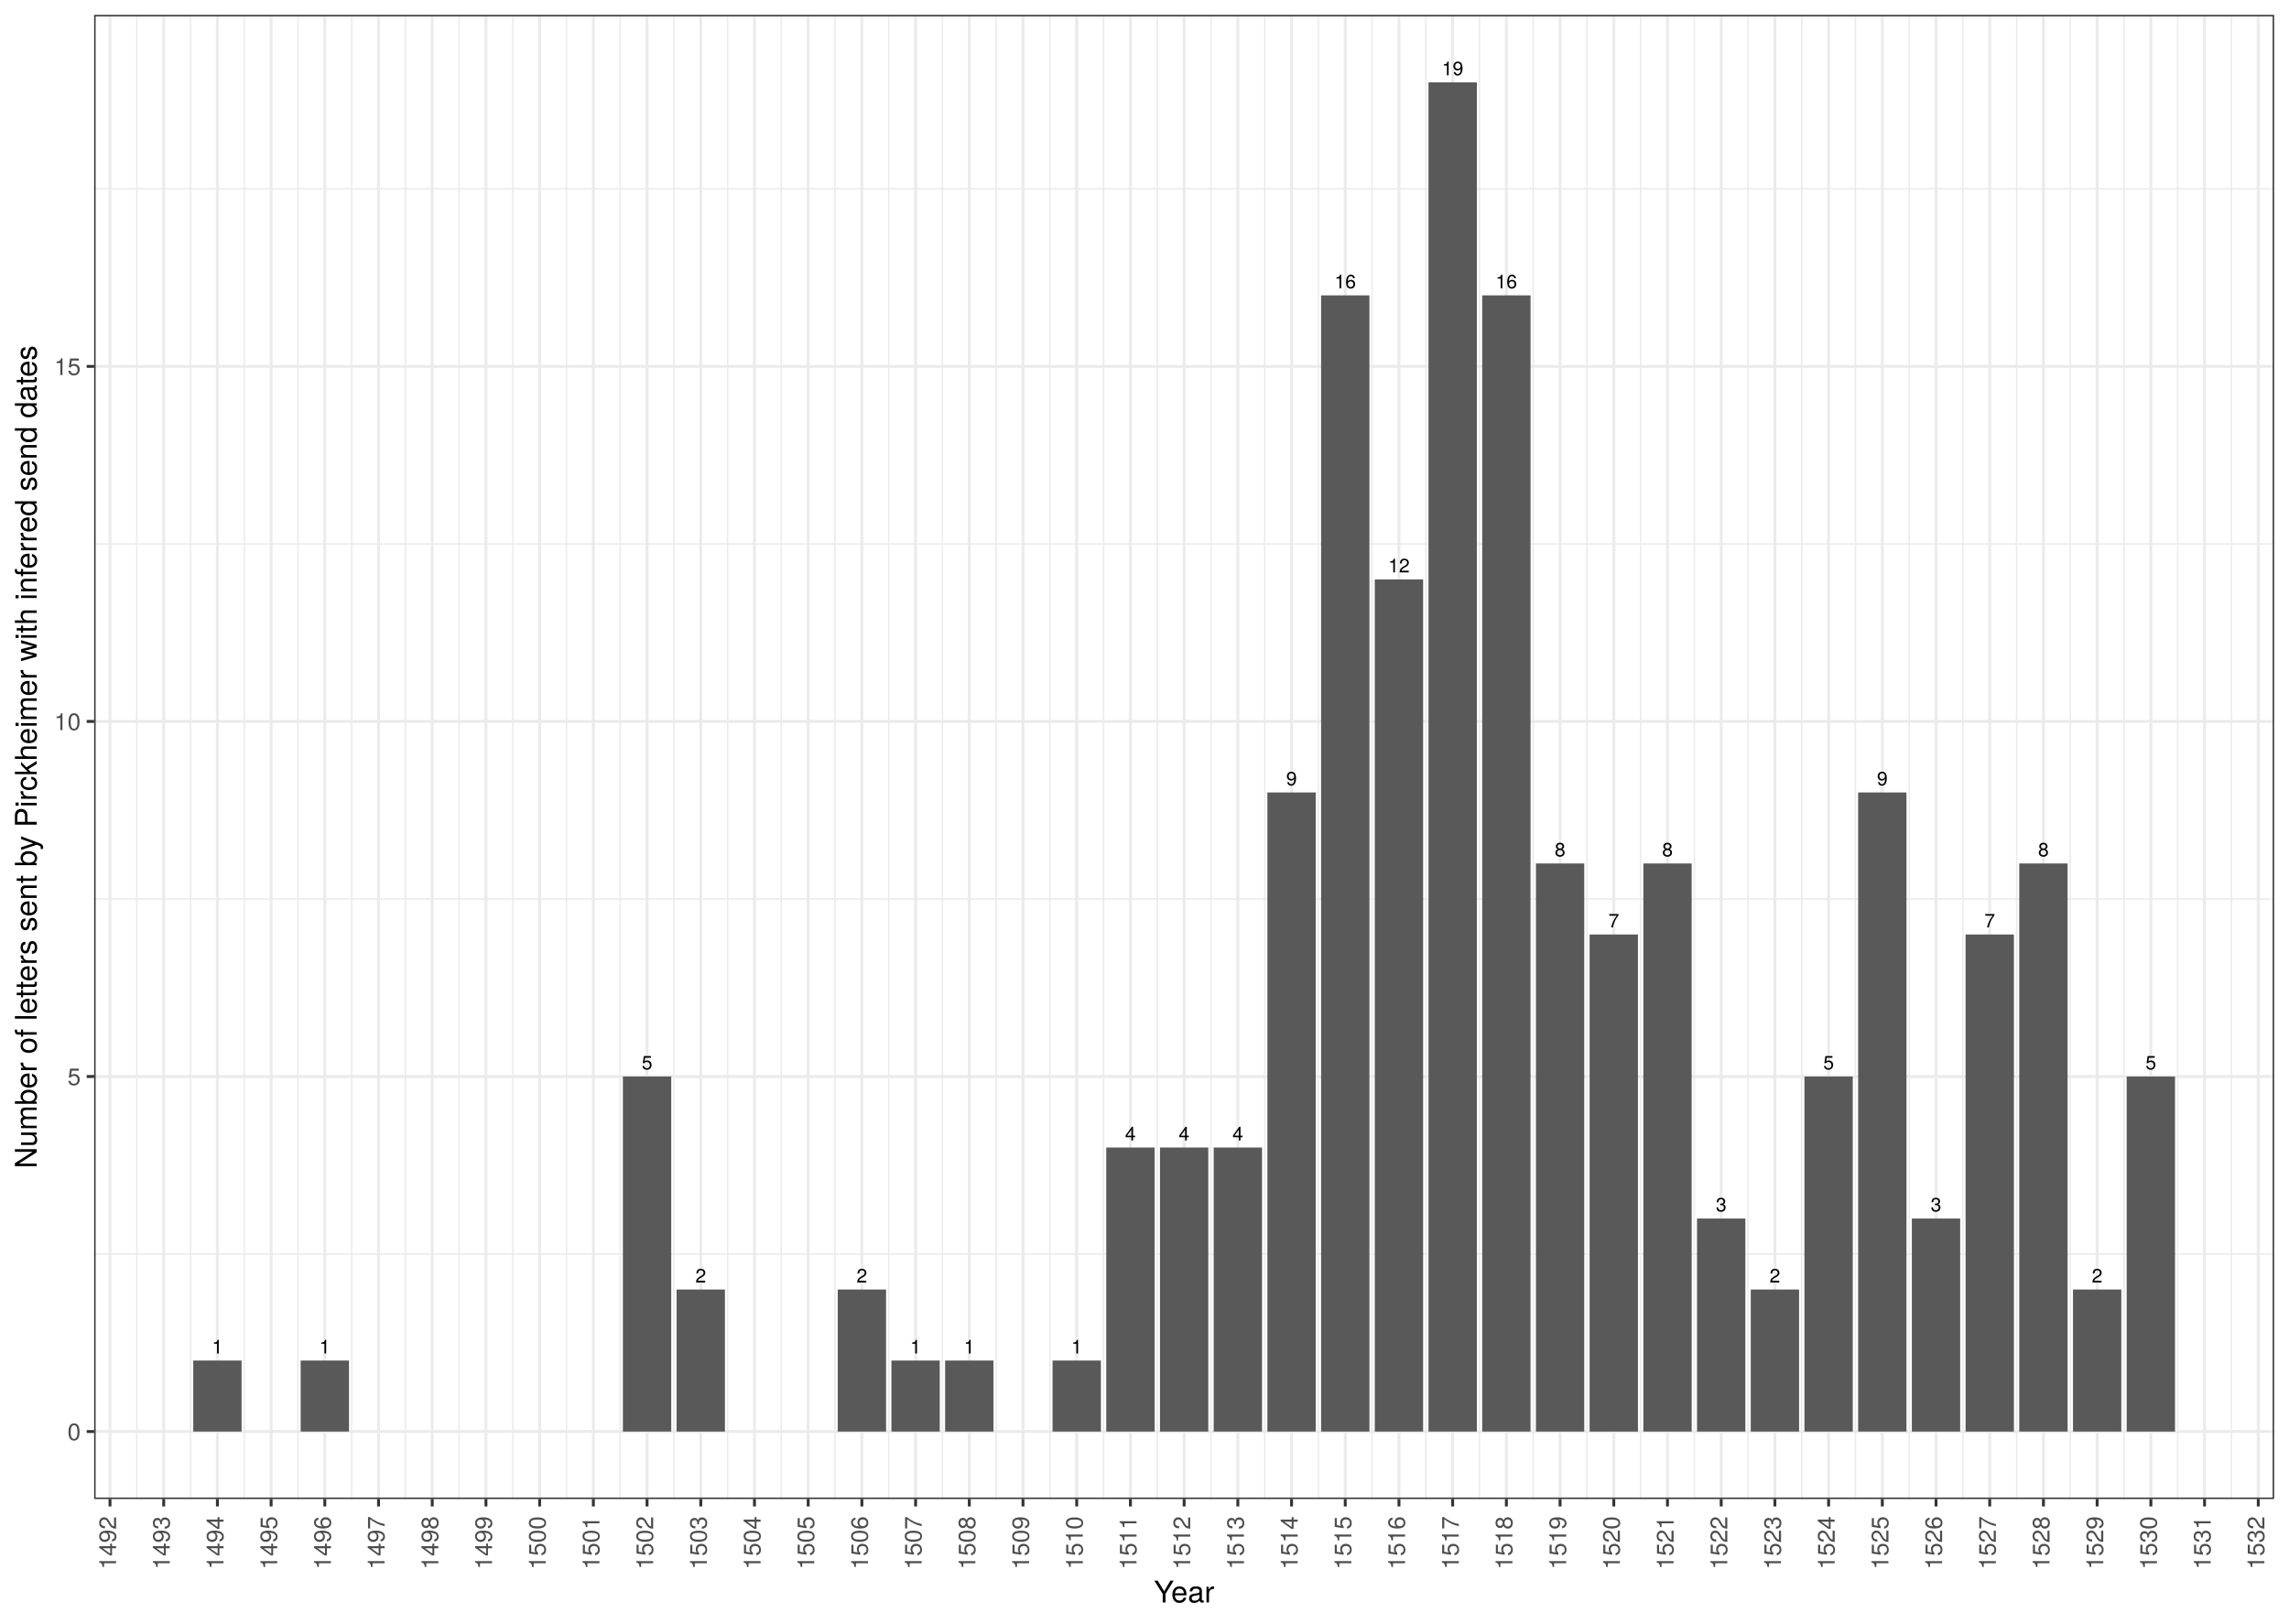
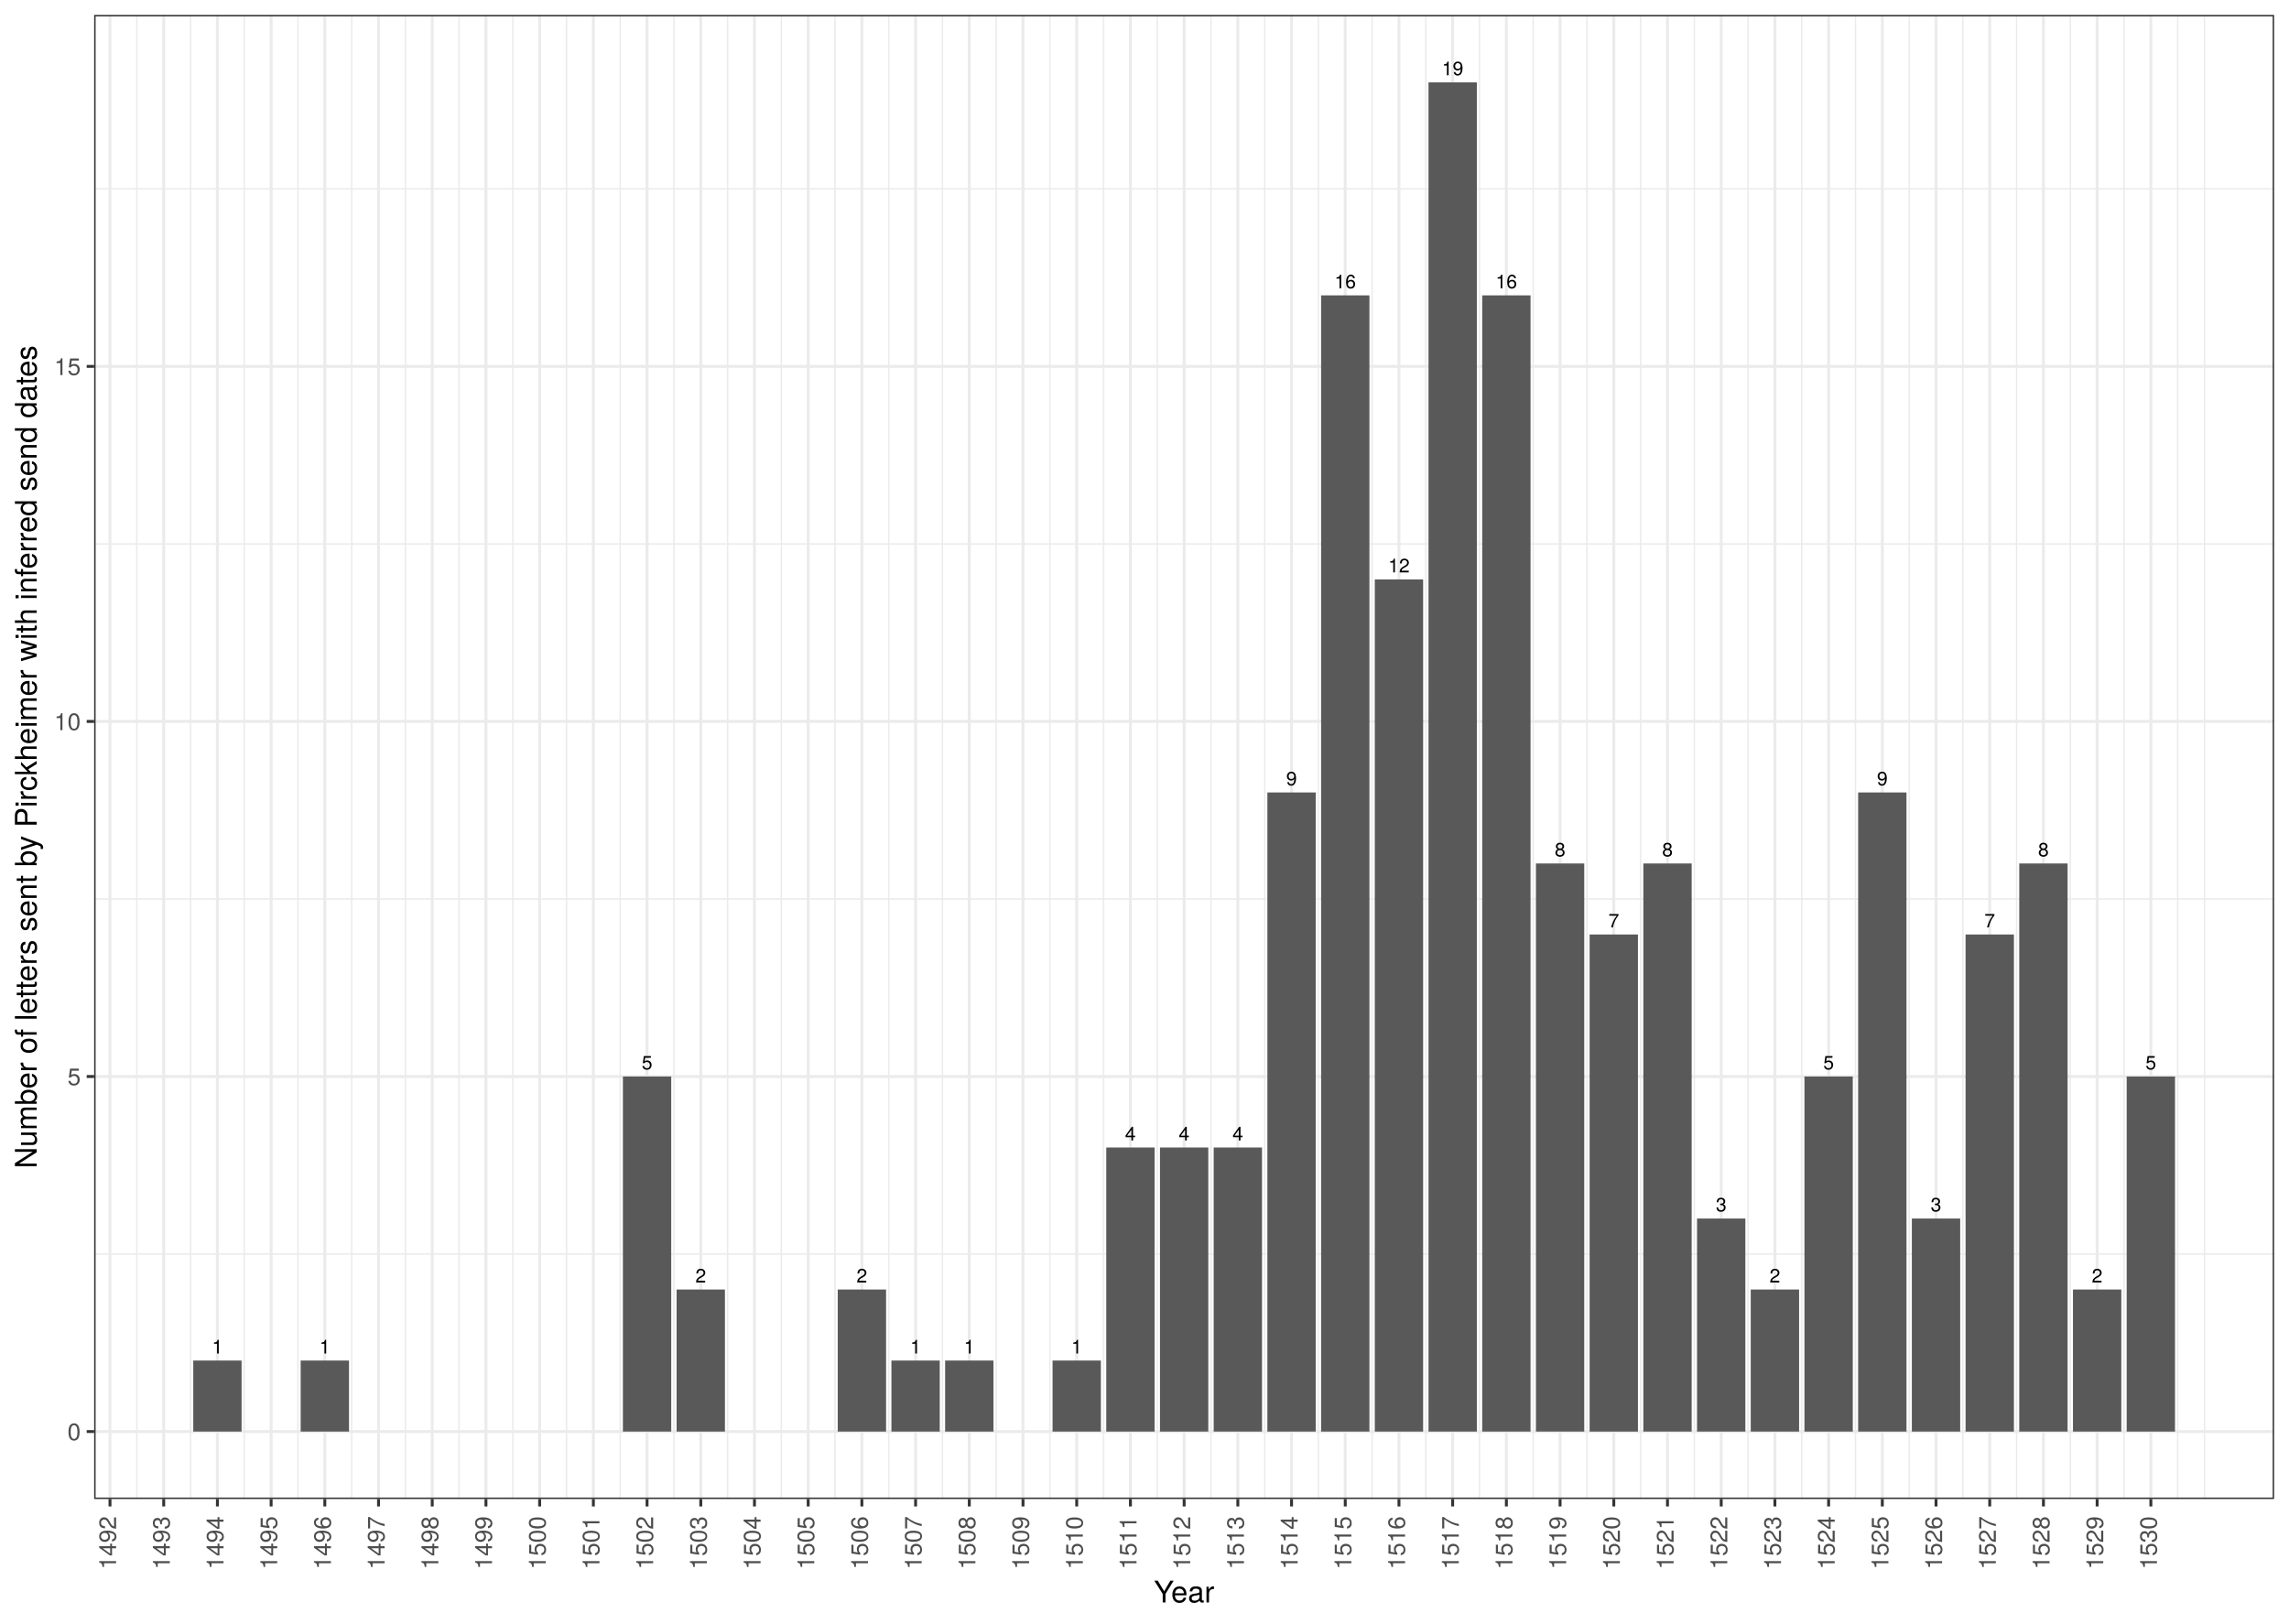
<svg xmlns="http://www.w3.org/2000/svg" class="svglite" width="842.40pt" height="597.60pt" viewBox="0 0 842.40 597.60">
  <defs>
    <style type="text/css">
    .svglite line, .svglite polyline, .svglite polygon, .svglite path, .svglite rect, .svglite circle {
      fill: none;
      stroke: #000000;
      stroke-linecap: round;
      stroke-linejoin: round;
      stroke-miterlimit: 10.00;
    }
    .svglite text {
      white-space: pre;
    }
  </style>
  </defs>
  <rect width="100%" height="100%" style="stroke: none; fill: #FFFFFF;" />
  <defs>
    <clipPath id="cpMC4wMHw4NDIuNDB8MC4wMHw1OTcuNjA=">
      <rect x="0.00" y="0.00" width="842.40" height="597.60" />
    </clipPath>
  </defs>
  <g clip-path="url(#cpMC4wMHw4NDIuNDB8MC4wMHw1OTcuNjA=)">
    <rect x="0" y="-0" width="842.40" height="597.60" style="stroke-width: 1.07; stroke: #FFFFFF; fill: #FFFFFF;" />
  </g>
  <defs>
    <clipPath id="cpMzQuNjV8ODM2LjkyfDUuNDh8NTUxLjc2">
      <rect x="34.65" y="5.48" width="802.27" height="546.28" />
    </clipPath>
  </defs>
  <g clip-path="url(#cpMzQuNjV8ODM2LjkyfDUuNDh8NTUxLjc2)">
    <rect x="34.65" y="5.48" width="802.27" height="546.28" style="stroke-width: 1.07; stroke: none; fill: #FFFFFF;" />
    <polyline points="34.65,461.59 836.92,461.59 " style="stroke-width: 0.53; stroke: #EBEBEB; stroke-linecap: butt;" />
    <polyline points="34.65,330.90 836.92,330.90 " style="stroke-width: 0.53; stroke: #EBEBEB; stroke-linecap: butt;" />
    <polyline points="34.65,200.21 836.92,200.21 " style="stroke-width: 0.53; stroke: #EBEBEB; stroke-linecap: butt;" />
    <polyline points="34.65,69.52 836.92,69.52 " style="stroke-width: 0.53; stroke: #EBEBEB; stroke-linecap: butt;" />
    <polyline points="50.36,551.76 50.36,5.48 " style="stroke-width: 0.53; stroke: #EBEBEB; stroke-linecap: butt;" />
    <polyline points="70.13,551.76 70.13,5.48 " style="stroke-width: 0.53; stroke: #EBEBEB; stroke-linecap: butt;" />
    <polyline points="89.89,551.76 89.89,5.48 " style="stroke-width: 0.53; stroke: #EBEBEB; stroke-linecap: butt;" />
    <polyline points="109.66,551.76 109.66,5.48 " style="stroke-width: 0.53; stroke: #EBEBEB; stroke-linecap: butt;" />
    <polyline points="129.42,551.76 129.42,5.48 " style="stroke-width: 0.53; stroke: #EBEBEB; stroke-linecap: butt;" />
    <polyline points="149.19,551.76 149.19,5.48 " style="stroke-width: 0.53; stroke: #EBEBEB; stroke-linecap: butt;" />
    <polyline points="168.95,551.76 168.95,5.48 " style="stroke-width: 0.53; stroke: #EBEBEB; stroke-linecap: butt;" />
    <polyline points="188.72,551.76 188.72,5.48 " style="stroke-width: 0.53; stroke: #EBEBEB; stroke-linecap: butt;" />
    <polyline points="208.49,551.76 208.49,5.48 " style="stroke-width: 0.53; stroke: #EBEBEB; stroke-linecap: butt;" />
    <polyline points="228.25,551.76 228.25,5.48 " style="stroke-width: 0.53; stroke: #EBEBEB; stroke-linecap: butt;" />
    <polyline points="248.02,551.76 248.02,5.48 " style="stroke-width: 0.53; stroke: #EBEBEB; stroke-linecap: butt;" />
    <polyline points="267.78,551.76 267.78,5.48 " style="stroke-width: 0.53; stroke: #EBEBEB; stroke-linecap: butt;" />
    <polyline points="287.55,551.76 287.55,5.48 " style="stroke-width: 0.53; stroke: #EBEBEB; stroke-linecap: butt;" />
    <polyline points="307.31,551.76 307.31,5.48 " style="stroke-width: 0.53; stroke: #EBEBEB; stroke-linecap: butt;" />
    <polyline points="327.08,551.76 327.08,5.48 " style="stroke-width: 0.53; stroke: #EBEBEB; stroke-linecap: butt;" />
    <polyline points="346.84,551.76 346.84,5.48 " style="stroke-width: 0.53; stroke: #EBEBEB; stroke-linecap: butt;" />
    <polyline points="366.61,551.76 366.61,5.48 " style="stroke-width: 0.53; stroke: #EBEBEB; stroke-linecap: butt;" />
    <polyline points="386.37,551.76 386.37,5.48 " style="stroke-width: 0.53; stroke: #EBEBEB; stroke-linecap: butt;" />
    <polyline points="406.14,551.76 406.14,5.48 " style="stroke-width: 0.53; stroke: #EBEBEB; stroke-linecap: butt;" />
    <polyline points="425.90,551.76 425.90,5.48 " style="stroke-width: 0.53; stroke: #EBEBEB; stroke-linecap: butt;" />
    <polyline points="445.67,551.76 445.67,5.48 " style="stroke-width: 0.53; stroke: #EBEBEB; stroke-linecap: butt;" />
    <polyline points="465.43,551.76 465.43,5.48 " style="stroke-width: 0.53; stroke: #EBEBEB; stroke-linecap: butt;" />
    <polyline points="485.20,551.76 485.20,5.48 " style="stroke-width: 0.53; stroke: #EBEBEB; stroke-linecap: butt;" />
    <polyline points="504.96,551.76 504.96,5.48 " style="stroke-width: 0.53; stroke: #EBEBEB; stroke-linecap: butt;" />
    <polyline points="524.73,551.76 524.73,5.48 " style="stroke-width: 0.53; stroke: #EBEBEB; stroke-linecap: butt;" />
    <polyline points="544.49,551.76 544.49,5.48 " style="stroke-width: 0.53; stroke: #EBEBEB; stroke-linecap: butt;" />
    <polyline points="564.26,551.76 564.26,5.48 " style="stroke-width: 0.53; stroke: #EBEBEB; stroke-linecap: butt;" />
    <polyline points="584.02,551.76 584.02,5.48 " style="stroke-width: 0.53; stroke: #EBEBEB; stroke-linecap: butt;" />
    <polyline points="603.79,551.76 603.79,5.48 " style="stroke-width: 0.53; stroke: #EBEBEB; stroke-linecap: butt;" />
    <polyline points="623.55,551.76 623.55,5.48 " style="stroke-width: 0.53; stroke: #EBEBEB; stroke-linecap: butt;" />
    <polyline points="643.32,551.76 643.32,5.48 " style="stroke-width: 0.53; stroke: #EBEBEB; stroke-linecap: butt;" />
    <polyline points="663.09,551.76 663.09,5.48 " style="stroke-width: 0.53; stroke: #EBEBEB; stroke-linecap: butt;" />
    <polyline points="682.85,551.76 682.85,5.48 " style="stroke-width: 0.53; stroke: #EBEBEB; stroke-linecap: butt;" />
    <polyline points="702.62,551.76 702.62,5.48 " style="stroke-width: 0.53; stroke: #EBEBEB; stroke-linecap: butt;" />
    <polyline points="722.38,551.76 722.38,5.48 " style="stroke-width: 0.53; stroke: #EBEBEB; stroke-linecap: butt;" />
    <polyline points="742.15,551.76 742.15,5.48 " style="stroke-width: 0.53; stroke: #EBEBEB; stroke-linecap: butt;" />
    <polyline points="761.91,551.76 761.91,5.48 " style="stroke-width: 0.53; stroke: #EBEBEB; stroke-linecap: butt;" />
    <polyline points="781.68,551.76 781.68,5.48 " style="stroke-width: 0.53; stroke: #EBEBEB; stroke-linecap: butt;" />
    <polyline points="801.44,551.76 801.44,5.48 " style="stroke-width: 0.53; stroke: #EBEBEB; stroke-linecap: butt;" />
-     <polyline points="821.21,551.76 821.21,5.48 " style="stroke-width: 0.53; stroke: #EBEBEB; stroke-linecap: butt;" />
+     <polyline points="811.32,551.76 811.32,5.48 " style="stroke-width: 0.53; stroke: #EBEBEB; stroke-linecap: butt;" />
    <polyline points="34.65,526.93 836.92,526.93 " style="stroke-width: 1.07; stroke: #EBEBEB; stroke-linecap: butt;" />
    <polyline points="34.65,396.24 836.92,396.24 " style="stroke-width: 1.07; stroke: #EBEBEB; stroke-linecap: butt;" />
    <polyline points="34.65,265.55 836.92,265.55 " style="stroke-width: 1.07; stroke: #EBEBEB; stroke-linecap: butt;" />
    <polyline points="34.65,134.86 836.92,134.86 " style="stroke-width: 1.07; stroke: #EBEBEB; stroke-linecap: butt;" />
    <polyline points="40.48,551.76 40.48,5.48 " style="stroke-width: 1.07; stroke: #EBEBEB; stroke-linecap: butt;" />
    <polyline points="60.25,551.76 60.25,5.48 " style="stroke-width: 1.07; stroke: #EBEBEB; stroke-linecap: butt;" />
    <polyline points="80.01,551.76 80.01,5.48 " style="stroke-width: 1.07; stroke: #EBEBEB; stroke-linecap: butt;" />
    <polyline points="99.78,551.76 99.78,5.48 " style="stroke-width: 1.07; stroke: #EBEBEB; stroke-linecap: butt;" />
    <polyline points="119.54,551.76 119.54,5.48 " style="stroke-width: 1.07; stroke: #EBEBEB; stroke-linecap: butt;" />
    <polyline points="139.31,551.76 139.31,5.48 " style="stroke-width: 1.07; stroke: #EBEBEB; stroke-linecap: butt;" />
    <polyline points="159.07,551.76 159.07,5.48 " style="stroke-width: 1.07; stroke: #EBEBEB; stroke-linecap: butt;" />
    <polyline points="178.84,551.76 178.84,5.48 " style="stroke-width: 1.07; stroke: #EBEBEB; stroke-linecap: butt;" />
    <polyline points="198.60,551.76 198.60,5.48 " style="stroke-width: 1.07; stroke: #EBEBEB; stroke-linecap: butt;" />
    <polyline points="218.37,551.76 218.37,5.48 " style="stroke-width: 1.07; stroke: #EBEBEB; stroke-linecap: butt;" />
    <polyline points="238.13,551.76 238.13,5.48 " style="stroke-width: 1.07; stroke: #EBEBEB; stroke-linecap: butt;" />
    <polyline points="257.90,551.76 257.90,5.48 " style="stroke-width: 1.07; stroke: #EBEBEB; stroke-linecap: butt;" />
    <polyline points="277.66,551.76 277.66,5.48 " style="stroke-width: 1.07; stroke: #EBEBEB; stroke-linecap: butt;" />
    <polyline points="297.43,551.76 297.43,5.48 " style="stroke-width: 1.07; stroke: #EBEBEB; stroke-linecap: butt;" />
    <polyline points="317.19,551.76 317.19,5.48 " style="stroke-width: 1.07; stroke: #EBEBEB; stroke-linecap: butt;" />
    <polyline points="336.96,551.76 336.96,5.48 " style="stroke-width: 1.07; stroke: #EBEBEB; stroke-linecap: butt;" />
    <polyline points="356.72,551.76 356.72,5.48 " style="stroke-width: 1.07; stroke: #EBEBEB; stroke-linecap: butt;" />
    <polyline points="376.49,551.76 376.49,5.48 " style="stroke-width: 1.07; stroke: #EBEBEB; stroke-linecap: butt;" />
    <polyline points="396.25,551.76 396.25,5.48 " style="stroke-width: 1.07; stroke: #EBEBEB; stroke-linecap: butt;" />
    <polyline points="416.02,551.76 416.02,5.48 " style="stroke-width: 1.07; stroke: #EBEBEB; stroke-linecap: butt;" />
    <polyline points="435.79,551.76 435.79,5.48 " style="stroke-width: 1.07; stroke: #EBEBEB; stroke-linecap: butt;" />
    <polyline points="455.55,551.76 455.55,5.48 " style="stroke-width: 1.07; stroke: #EBEBEB; stroke-linecap: butt;" />
    <polyline points="475.32,551.76 475.32,5.48 " style="stroke-width: 1.07; stroke: #EBEBEB; stroke-linecap: butt;" />
    <polyline points="495.08,551.76 495.08,5.48 " style="stroke-width: 1.07; stroke: #EBEBEB; stroke-linecap: butt;" />
    <polyline points="514.85,551.76 514.85,5.48 " style="stroke-width: 1.07; stroke: #EBEBEB; stroke-linecap: butt;" />
    <polyline points="534.61,551.76 534.61,5.48 " style="stroke-width: 1.07; stroke: #EBEBEB; stroke-linecap: butt;" />
    <polyline points="554.38,551.76 554.38,5.48 " style="stroke-width: 1.07; stroke: #EBEBEB; stroke-linecap: butt;" />
    <polyline points="574.14,551.76 574.14,5.48 " style="stroke-width: 1.07; stroke: #EBEBEB; stroke-linecap: butt;" />
    <polyline points="593.91,551.76 593.91,5.48 " style="stroke-width: 1.07; stroke: #EBEBEB; stroke-linecap: butt;" />
    <polyline points="613.67,551.76 613.67,5.48 " style="stroke-width: 1.07; stroke: #EBEBEB; stroke-linecap: butt;" />
    <polyline points="633.44,551.76 633.44,5.48 " style="stroke-width: 1.07; stroke: #EBEBEB; stroke-linecap: butt;" />
    <polyline points="653.20,551.76 653.20,5.48 " style="stroke-width: 1.07; stroke: #EBEBEB; stroke-linecap: butt;" />
    <polyline points="672.97,551.76 672.97,5.48 " style="stroke-width: 1.07; stroke: #EBEBEB; stroke-linecap: butt;" />
    <polyline points="692.73,551.76 692.73,5.48 " style="stroke-width: 1.07; stroke: #EBEBEB; stroke-linecap: butt;" />
    <polyline points="712.50,551.76 712.50,5.48 " style="stroke-width: 1.07; stroke: #EBEBEB; stroke-linecap: butt;" />
    <polyline points="732.26,551.76 732.26,5.48 " style="stroke-width: 1.07; stroke: #EBEBEB; stroke-linecap: butt;" />
    <polyline points="752.03,551.76 752.03,5.48 " style="stroke-width: 1.07; stroke: #EBEBEB; stroke-linecap: butt;" />
    <polyline points="771.79,551.76 771.79,5.48 " style="stroke-width: 1.07; stroke: #EBEBEB; stroke-linecap: butt;" />
    <polyline points="791.56,551.76 791.56,5.48 " style="stroke-width: 1.07; stroke: #EBEBEB; stroke-linecap: butt;" />
-     <polyline points="811.32,551.76 811.32,5.48 " style="stroke-width: 1.07; stroke: #EBEBEB; stroke-linecap: butt;" />
-     <polyline points="831.09,551.76 831.09,5.48 " style="stroke-width: 1.07; stroke: #EBEBEB; stroke-linecap: butt;" />
    <rect x="624.54" y="448.52" width="17.79" height="78.41" style="stroke-width: 1.07; stroke: none; stroke-linecap: square; stroke-linejoin: miter; fill: #595959;" />
    <rect x="723.37" y="343.97" width="17.79" height="182.97" style="stroke-width: 1.07; stroke: none; stroke-linecap: square; stroke-linejoin: miter; fill: #595959;" />
    <rect x="743.13" y="317.83" width="17.79" height="209.10" style="stroke-width: 1.07; stroke: none; stroke-linecap: square; stroke-linejoin: miter; fill: #595959;" />
    <rect x="486.19" y="108.72" width="17.79" height="418.21" style="stroke-width: 1.07; stroke: none; stroke-linecap: square; stroke-linejoin: miter; fill: #595959;" />
    <rect x="525.72" y="30.31" width="17.79" height="496.62" style="stroke-width: 1.07; stroke: none; stroke-linecap: square; stroke-linejoin: miter; fill: #595959;" />
    <rect x="703.60" y="448.52" width="17.79" height="78.41" style="stroke-width: 1.07; stroke: none; stroke-linecap: square; stroke-linejoin: miter; fill: #595959;" />
    <rect x="762.90" y="474.65" width="17.79" height="52.28" style="stroke-width: 1.07; stroke: none; stroke-linecap: square; stroke-linejoin: miter; fill: #595959;" />
    <rect x="782.66" y="396.24" width="17.79" height="130.69" style="stroke-width: 1.07; stroke: none; stroke-linecap: square; stroke-linejoin: miter; fill: #595959;" />
    <rect x="308.30" y="474.65" width="17.79" height="52.28" style="stroke-width: 1.07; stroke: none; stroke-linecap: square; stroke-linejoin: miter; fill: #595959;" />
    <rect x="328.06" y="500.79" width="17.79" height="26.14" style="stroke-width: 1.07; stroke: none; stroke-linecap: square; stroke-linejoin: miter; fill: #595959;" />
    <rect x="347.83" y="500.79" width="17.79" height="26.14" style="stroke-width: 1.07; stroke: none; stroke-linecap: square; stroke-linejoin: miter; fill: #595959;" />
    <rect x="387.36" y="500.79" width="17.79" height="26.14" style="stroke-width: 1.07; stroke: none; stroke-linecap: square; stroke-linejoin: miter; fill: #595959;" />
    <rect x="407.13" y="422.38" width="17.79" height="104.55" style="stroke-width: 1.07; stroke: none; stroke-linecap: square; stroke-linejoin: miter; fill: #595959;" />
    <rect x="426.89" y="422.38" width="17.79" height="104.55" style="stroke-width: 1.07; stroke: none; stroke-linecap: square; stroke-linejoin: miter; fill: #595959;" />
    <rect x="446.66" y="422.38" width="17.79" height="104.55" style="stroke-width: 1.07; stroke: none; stroke-linecap: square; stroke-linejoin: miter; fill: #595959;" />
    <rect x="466.42" y="291.69" width="17.79" height="235.24" style="stroke-width: 1.07; stroke: none; stroke-linecap: square; stroke-linejoin: miter; fill: #595959;" />
    <rect x="71.12" y="500.79" width="17.79" height="26.14" style="stroke-width: 1.07; stroke: none; stroke-linecap: square; stroke-linejoin: miter; fill: #595959;" />
    <rect x="505.95" y="213.28" width="17.79" height="313.65" style="stroke-width: 1.07; stroke: none; stroke-linecap: square; stroke-linejoin: miter; fill: #595959;" />
    <rect x="110.65" y="500.79" width="17.79" height="26.14" style="stroke-width: 1.07; stroke: none; stroke-linecap: square; stroke-linejoin: miter; fill: #595959;" />
    <rect x="229.24" y="396.24" width="17.79" height="130.69" style="stroke-width: 1.07; stroke: none; stroke-linecap: square; stroke-linejoin: miter; fill: #595959;" />
    <rect x="545.48" y="108.72" width="17.79" height="418.21" style="stroke-width: 1.07; stroke: none; stroke-linecap: square; stroke-linejoin: miter; fill: #595959;" />
    <rect x="565.25" y="317.83" width="17.79" height="209.10" style="stroke-width: 1.07; stroke: none; stroke-linecap: square; stroke-linejoin: miter; fill: #595959;" />
    <rect x="249.00" y="474.65" width="17.79" height="52.28" style="stroke-width: 1.07; stroke: none; stroke-linecap: square; stroke-linejoin: miter; fill: #595959;" />
    <rect x="585.01" y="343.97" width="17.79" height="182.97" style="stroke-width: 1.07; stroke: none; stroke-linecap: square; stroke-linejoin: miter; fill: #595959;" />
    <rect x="604.78" y="317.83" width="17.79" height="209.10" style="stroke-width: 1.07; stroke: none; stroke-linecap: square; stroke-linejoin: miter; fill: #595959;" />
    <rect x="644.31" y="474.65" width="17.79" height="52.28" style="stroke-width: 1.07; stroke: none; stroke-linecap: square; stroke-linejoin: miter; fill: #595959;" />
    <rect x="664.07" y="396.24" width="17.79" height="130.69" style="stroke-width: 1.07; stroke: none; stroke-linecap: square; stroke-linejoin: miter; fill: #595959;" />
    <rect x="683.84" y="291.69" width="17.79" height="235.24" style="stroke-width: 1.07; stroke: none; stroke-linecap: square; stroke-linejoin: miter; fill: #595959;" />
    <text x="633.44" y="445.92" text-anchor="middle" style="font-size: 7.11px; font-family: &quot;TeX Gyre Heros&quot;;" textLength="4.52px" lengthAdjust="spacingAndGlyphs">3</text>
    <text x="732.26" y="341.37" text-anchor="middle" style="font-size: 7.11px; font-family: &quot;TeX Gyre Heros&quot;;" textLength="4.52px" lengthAdjust="spacingAndGlyphs">7</text>
    <text x="752.03" y="315.24" text-anchor="middle" style="font-size: 7.11px; font-family: &quot;TeX Gyre Heros&quot;;" textLength="4.52px" lengthAdjust="spacingAndGlyphs">8</text>
    <text x="495.08" y="106.13" text-anchor="middle" style="font-size: 7.11px; font-family: &quot;TeX Gyre Heros&quot;;" textLength="9.04px" lengthAdjust="spacingAndGlyphs">16</text>
    <text x="534.61" y="27.72" text-anchor="middle" style="font-size: 7.11px; font-family: &quot;TeX Gyre Heros&quot;;" textLength="9.04px" lengthAdjust="spacingAndGlyphs">19</text>
    <text x="712.50" y="445.92" text-anchor="middle" style="font-size: 7.11px; font-family: &quot;TeX Gyre Heros&quot;;" textLength="4.52px" lengthAdjust="spacingAndGlyphs">3</text>
    <text x="771.79" y="472.06" text-anchor="middle" style="font-size: 7.11px; font-family: &quot;TeX Gyre Heros&quot;;" textLength="4.52px" lengthAdjust="spacingAndGlyphs">2</text>
    <text x="791.56" y="393.65" text-anchor="middle" style="font-size: 7.11px; font-family: &quot;TeX Gyre Heros&quot;;" textLength="4.52px" lengthAdjust="spacingAndGlyphs">5</text>
    <text x="317.19" y="472.06" text-anchor="middle" style="font-size: 7.11px; font-family: &quot;TeX Gyre Heros&quot;;" textLength="4.52px" lengthAdjust="spacingAndGlyphs">2</text>
    <text x="336.96" y="498.20" text-anchor="middle" style="font-size: 7.11px; font-family: &quot;TeX Gyre Heros&quot;;" textLength="4.52px" lengthAdjust="spacingAndGlyphs">1</text>
    <text x="356.72" y="498.20" text-anchor="middle" style="font-size: 7.11px; font-family: &quot;TeX Gyre Heros&quot;;" textLength="4.52px" lengthAdjust="spacingAndGlyphs">1</text>
    <text x="396.25" y="498.20" text-anchor="middle" style="font-size: 7.11px; font-family: &quot;TeX Gyre Heros&quot;;" textLength="4.52px" lengthAdjust="spacingAndGlyphs">1</text>
    <text x="416.02" y="419.79" text-anchor="middle" style="font-size: 7.11px; font-family: &quot;TeX Gyre Heros&quot;;" textLength="4.52px" lengthAdjust="spacingAndGlyphs">4</text>
    <text x="435.79" y="419.79" text-anchor="middle" style="font-size: 7.11px; font-family: &quot;TeX Gyre Heros&quot;;" textLength="4.52px" lengthAdjust="spacingAndGlyphs">4</text>
    <text x="455.55" y="419.79" text-anchor="middle" style="font-size: 7.11px; font-family: &quot;TeX Gyre Heros&quot;;" textLength="4.52px" lengthAdjust="spacingAndGlyphs">4</text>
    <text x="475.32" y="289.10" text-anchor="middle" style="font-size: 7.11px; font-family: &quot;TeX Gyre Heros&quot;;" textLength="4.52px" lengthAdjust="spacingAndGlyphs">9</text>
    <text x="80.01" y="498.20" text-anchor="middle" style="font-size: 7.11px; font-family: &quot;TeX Gyre Heros&quot;;" textLength="4.52px" lengthAdjust="spacingAndGlyphs">1</text>
    <text x="514.85" y="210.68" text-anchor="middle" style="font-size: 7.11px; font-family: &quot;TeX Gyre Heros&quot;;" textLength="9.04px" lengthAdjust="spacingAndGlyphs">12</text>
    <text x="119.54" y="498.20" text-anchor="middle" style="font-size: 7.11px; font-family: &quot;TeX Gyre Heros&quot;;" textLength="4.52px" lengthAdjust="spacingAndGlyphs">1</text>
    <text x="238.13" y="393.65" text-anchor="middle" style="font-size: 7.11px; font-family: &quot;TeX Gyre Heros&quot;;" textLength="4.52px" lengthAdjust="spacingAndGlyphs">5</text>
    <text x="554.38" y="106.13" text-anchor="middle" style="font-size: 7.11px; font-family: &quot;TeX Gyre Heros&quot;;" textLength="9.04px" lengthAdjust="spacingAndGlyphs">16</text>
    <text x="574.14" y="315.24" text-anchor="middle" style="font-size: 7.11px; font-family: &quot;TeX Gyre Heros&quot;;" textLength="4.52px" lengthAdjust="spacingAndGlyphs">8</text>
    <text x="257.90" y="472.06" text-anchor="middle" style="font-size: 7.11px; font-family: &quot;TeX Gyre Heros&quot;;" textLength="4.52px" lengthAdjust="spacingAndGlyphs">2</text>
    <text x="593.91" y="341.37" text-anchor="middle" style="font-size: 7.11px; font-family: &quot;TeX Gyre Heros&quot;;" textLength="4.52px" lengthAdjust="spacingAndGlyphs">7</text>
    <text x="613.67" y="315.24" text-anchor="middle" style="font-size: 7.11px; font-family: &quot;TeX Gyre Heros&quot;;" textLength="4.52px" lengthAdjust="spacingAndGlyphs">8</text>
    <text x="653.20" y="472.06" text-anchor="middle" style="font-size: 7.11px; font-family: &quot;TeX Gyre Heros&quot;;" textLength="4.52px" lengthAdjust="spacingAndGlyphs">2</text>
    <text x="672.97" y="393.65" text-anchor="middle" style="font-size: 7.11px; font-family: &quot;TeX Gyre Heros&quot;;" textLength="4.52px" lengthAdjust="spacingAndGlyphs">5</text>
    <text x="692.73" y="289.10" text-anchor="middle" style="font-size: 7.11px; font-family: &quot;TeX Gyre Heros&quot;;" textLength="4.52px" lengthAdjust="spacingAndGlyphs">9</text>
    <rect x="34.65" y="5.48" width="802.27" height="546.28" style="stroke-width: 1.07; stroke: #333333;" />
  </g>
  <g clip-path="url(#cpMC4wMHw4NDIuNDB8MC4wMHw1OTcuNjA=)">
    <text x="29.72" y="530.14" text-anchor="end" style="font-size: 8.80px;fill: #4D4D4D; font-family: &quot;TeX Gyre Heros&quot;;" textLength="5.59px" lengthAdjust="spacingAndGlyphs">0</text>
    <text x="29.72" y="399.45" text-anchor="end" style="font-size: 8.80px;fill: #4D4D4D; font-family: &quot;TeX Gyre Heros&quot;;" textLength="5.59px" lengthAdjust="spacingAndGlyphs">5</text>
    <text x="29.72" y="268.76" text-anchor="end" style="font-size: 8.80px;fill: #4D4D4D; font-family: &quot;TeX Gyre Heros&quot;;" textLength="11.19px" lengthAdjust="spacingAndGlyphs">10</text>
    <text x="29.72" y="138.07" text-anchor="end" style="font-size: 8.80px;fill: #4D4D4D; font-family: &quot;TeX Gyre Heros&quot;;" textLength="11.19px" lengthAdjust="spacingAndGlyphs">15</text>
    <polyline points="31.91,526.93 34.65,526.93 " style="stroke-width: 1.07; stroke: #333333; stroke-linecap: butt;" />
    <polyline points="31.91,396.24 34.65,396.24 " style="stroke-width: 1.07; stroke: #333333; stroke-linecap: butt;" />
    <polyline points="31.91,265.55 34.65,265.55 " style="stroke-width: 1.07; stroke: #333333; stroke-linecap: butt;" />
    <polyline points="31.91,134.86 34.65,134.86 " style="stroke-width: 1.07; stroke: #333333; stroke-linecap: butt;" />
    <polyline points="40.48,554.50 40.48,551.76 " style="stroke-width: 1.07; stroke: #333333; stroke-linecap: butt;" />
    <polyline points="60.25,554.50 60.25,551.76 " style="stroke-width: 1.07; stroke: #333333; stroke-linecap: butt;" />
    <polyline points="80.01,554.50 80.01,551.76 " style="stroke-width: 1.07; stroke: #333333; stroke-linecap: butt;" />
    <polyline points="99.78,554.50 99.78,551.76 " style="stroke-width: 1.07; stroke: #333333; stroke-linecap: butt;" />
    <polyline points="119.54,554.50 119.54,551.76 " style="stroke-width: 1.07; stroke: #333333; stroke-linecap: butt;" />
    <polyline points="139.31,554.50 139.31,551.76 " style="stroke-width: 1.07; stroke: #333333; stroke-linecap: butt;" />
    <polyline points="159.07,554.50 159.07,551.76 " style="stroke-width: 1.07; stroke: #333333; stroke-linecap: butt;" />
    <polyline points="178.84,554.50 178.84,551.76 " style="stroke-width: 1.07; stroke: #333333; stroke-linecap: butt;" />
    <polyline points="198.60,554.50 198.60,551.76 " style="stroke-width: 1.07; stroke: #333333; stroke-linecap: butt;" />
    <polyline points="218.37,554.50 218.37,551.76 " style="stroke-width: 1.07; stroke: #333333; stroke-linecap: butt;" />
    <polyline points="238.13,554.50 238.13,551.76 " style="stroke-width: 1.07; stroke: #333333; stroke-linecap: butt;" />
    <polyline points="257.90,554.50 257.90,551.76 " style="stroke-width: 1.07; stroke: #333333; stroke-linecap: butt;" />
    <polyline points="277.66,554.50 277.66,551.76 " style="stroke-width: 1.07; stroke: #333333; stroke-linecap: butt;" />
    <polyline points="297.43,554.50 297.43,551.76 " style="stroke-width: 1.07; stroke: #333333; stroke-linecap: butt;" />
    <polyline points="317.19,554.50 317.19,551.76 " style="stroke-width: 1.07; stroke: #333333; stroke-linecap: butt;" />
    <polyline points="336.96,554.50 336.96,551.76 " style="stroke-width: 1.07; stroke: #333333; stroke-linecap: butt;" />
    <polyline points="356.72,554.50 356.72,551.76 " style="stroke-width: 1.07; stroke: #333333; stroke-linecap: butt;" />
    <polyline points="376.49,554.50 376.49,551.76 " style="stroke-width: 1.07; stroke: #333333; stroke-linecap: butt;" />
    <polyline points="396.25,554.50 396.25,551.76 " style="stroke-width: 1.07; stroke: #333333; stroke-linecap: butt;" />
    <polyline points="416.02,554.50 416.02,551.76 " style="stroke-width: 1.07; stroke: #333333; stroke-linecap: butt;" />
    <polyline points="435.79,554.50 435.79,551.76 " style="stroke-width: 1.07; stroke: #333333; stroke-linecap: butt;" />
    <polyline points="455.55,554.50 455.55,551.76 " style="stroke-width: 1.07; stroke: #333333; stroke-linecap: butt;" />
    <polyline points="475.32,554.50 475.32,551.76 " style="stroke-width: 1.07; stroke: #333333; stroke-linecap: butt;" />
    <polyline points="495.08,554.50 495.08,551.76 " style="stroke-width: 1.07; stroke: #333333; stroke-linecap: butt;" />
    <polyline points="514.85,554.50 514.85,551.76 " style="stroke-width: 1.07; stroke: #333333; stroke-linecap: butt;" />
    <polyline points="534.61,554.50 534.61,551.76 " style="stroke-width: 1.07; stroke: #333333; stroke-linecap: butt;" />
    <polyline points="554.38,554.50 554.38,551.76 " style="stroke-width: 1.07; stroke: #333333; stroke-linecap: butt;" />
    <polyline points="574.14,554.50 574.14,551.76 " style="stroke-width: 1.07; stroke: #333333; stroke-linecap: butt;" />
    <polyline points="593.91,554.50 593.91,551.76 " style="stroke-width: 1.07; stroke: #333333; stroke-linecap: butt;" />
    <polyline points="613.67,554.50 613.67,551.76 " style="stroke-width: 1.07; stroke: #333333; stroke-linecap: butt;" />
    <polyline points="633.44,554.50 633.44,551.76 " style="stroke-width: 1.07; stroke: #333333; stroke-linecap: butt;" />
    <polyline points="653.20,554.50 653.20,551.76 " style="stroke-width: 1.07; stroke: #333333; stroke-linecap: butt;" />
    <polyline points="672.97,554.50 672.97,551.76 " style="stroke-width: 1.07; stroke: #333333; stroke-linecap: butt;" />
    <polyline points="692.73,554.50 692.73,551.76 " style="stroke-width: 1.07; stroke: #333333; stroke-linecap: butt;" />
    <polyline points="712.50,554.50 712.50,551.76 " style="stroke-width: 1.07; stroke: #333333; stroke-linecap: butt;" />
    <polyline points="732.26,554.50 732.26,551.76 " style="stroke-width: 1.07; stroke: #333333; stroke-linecap: butt;" />
    <polyline points="752.03,554.50 752.03,551.76 " style="stroke-width: 1.07; stroke: #333333; stroke-linecap: butt;" />
    <polyline points="771.79,554.50 771.79,551.76 " style="stroke-width: 1.07; stroke: #333333; stroke-linecap: butt;" />
    <polyline points="791.56,554.50 791.56,551.76 " style="stroke-width: 1.07; stroke: #333333; stroke-linecap: butt;" />
-     <polyline points="811.32,554.50 811.32,551.76 " style="stroke-width: 1.07; stroke: #333333; stroke-linecap: butt;" />
-     <polyline points="831.09,554.50 831.09,551.76 " style="stroke-width: 1.07; stroke: #333333; stroke-linecap: butt;" />
    <text transform="translate(42.73,567.88) rotate(-90)" text-anchor="middle" style="font-size: 8.80px;fill: #4D4D4D; font-family: &quot;TeX Gyre Heros&quot;;" textLength="22.38px" lengthAdjust="spacingAndGlyphs">1492</text>
    <text transform="translate(62.49,567.88) rotate(-90)" text-anchor="middle" style="font-size: 8.80px;fill: #4D4D4D; font-family: &quot;TeX Gyre Heros&quot;;" textLength="22.38px" lengthAdjust="spacingAndGlyphs">1493</text>
    <text transform="translate(82.26,567.88) rotate(-90)" text-anchor="middle" style="font-size: 8.80px;fill: #4D4D4D; font-family: &quot;TeX Gyre Heros&quot;;" textLength="22.38px" lengthAdjust="spacingAndGlyphs">1494</text>
    <text transform="translate(102.02,567.88) rotate(-90)" text-anchor="middle" style="font-size: 8.80px;fill: #4D4D4D; font-family: &quot;TeX Gyre Heros&quot;;" textLength="22.38px" lengthAdjust="spacingAndGlyphs">1495</text>
    <text transform="translate(121.79,567.88) rotate(-90)" text-anchor="middle" style="font-size: 8.80px;fill: #4D4D4D; font-family: &quot;TeX Gyre Heros&quot;;" textLength="22.38px" lengthAdjust="spacingAndGlyphs">1496</text>
    <text transform="translate(141.55,567.88) rotate(-90)" text-anchor="middle" style="font-size: 8.80px;fill: #4D4D4D; font-family: &quot;TeX Gyre Heros&quot;;" textLength="22.38px" lengthAdjust="spacingAndGlyphs">1497</text>
    <text transform="translate(161.32,567.88) rotate(-90)" text-anchor="middle" style="font-size: 8.80px;fill: #4D4D4D; font-family: &quot;TeX Gyre Heros&quot;;" textLength="22.38px" lengthAdjust="spacingAndGlyphs">1498</text>
    <text transform="translate(181.08,567.88) rotate(-90)" text-anchor="middle" style="font-size: 8.80px;fill: #4D4D4D; font-family: &quot;TeX Gyre Heros&quot;;" textLength="22.38px" lengthAdjust="spacingAndGlyphs">1499</text>
    <text transform="translate(200.85,567.88) rotate(-90)" text-anchor="middle" style="font-size: 8.80px;fill: #4D4D4D; font-family: &quot;TeX Gyre Heros&quot;;" textLength="22.38px" lengthAdjust="spacingAndGlyphs">1500</text>
    <text transform="translate(220.61,567.88) rotate(-90)" text-anchor="middle" style="font-size: 8.80px;fill: #4D4D4D; font-family: &quot;TeX Gyre Heros&quot;;" textLength="22.38px" lengthAdjust="spacingAndGlyphs">1501</text>
    <text transform="translate(240.38,567.88) rotate(-90)" text-anchor="middle" style="font-size: 8.80px;fill: #4D4D4D; font-family: &quot;TeX Gyre Heros&quot;;" textLength="22.38px" lengthAdjust="spacingAndGlyphs">1502</text>
    <text transform="translate(260.14,567.88) rotate(-90)" text-anchor="middle" style="font-size: 8.80px;fill: #4D4D4D; font-family: &quot;TeX Gyre Heros&quot;;" textLength="22.38px" lengthAdjust="spacingAndGlyphs">1503</text>
    <text transform="translate(279.91,567.88) rotate(-90)" text-anchor="middle" style="font-size: 8.80px;fill: #4D4D4D; font-family: &quot;TeX Gyre Heros&quot;;" textLength="22.38px" lengthAdjust="spacingAndGlyphs">1504</text>
    <text transform="translate(299.67,567.88) rotate(-90)" text-anchor="middle" style="font-size: 8.80px;fill: #4D4D4D; font-family: &quot;TeX Gyre Heros&quot;;" textLength="22.38px" lengthAdjust="spacingAndGlyphs">1505</text>
    <text transform="translate(319.44,567.88) rotate(-90)" text-anchor="middle" style="font-size: 8.80px;fill: #4D4D4D; font-family: &quot;TeX Gyre Heros&quot;;" textLength="22.38px" lengthAdjust="spacingAndGlyphs">1506</text>
    <text transform="translate(339.20,567.88) rotate(-90)" text-anchor="middle" style="font-size: 8.80px;fill: #4D4D4D; font-family: &quot;TeX Gyre Heros&quot;;" textLength="22.38px" lengthAdjust="spacingAndGlyphs">1507</text>
    <text transform="translate(358.97,567.88) rotate(-90)" text-anchor="middle" style="font-size: 8.80px;fill: #4D4D4D; font-family: &quot;TeX Gyre Heros&quot;;" textLength="22.38px" lengthAdjust="spacingAndGlyphs">1508</text>
    <text transform="translate(378.73,567.88) rotate(-90)" text-anchor="middle" style="font-size: 8.80px;fill: #4D4D4D; font-family: &quot;TeX Gyre Heros&quot;;" textLength="22.38px" lengthAdjust="spacingAndGlyphs">1509</text>
    <text transform="translate(398.50,567.88) rotate(-90)" text-anchor="middle" style="font-size: 8.80px;fill: #4D4D4D; font-family: &quot;TeX Gyre Heros&quot;;" textLength="22.38px" lengthAdjust="spacingAndGlyphs">1510</text>
    <text transform="translate(418.27,567.88) rotate(-90)" text-anchor="middle" style="font-size: 8.80px;fill: #4D4D4D; font-family: &quot;TeX Gyre Heros&quot;;" textLength="22.38px" lengthAdjust="spacingAndGlyphs">1511</text>
    <text transform="translate(438.03,567.88) rotate(-90)" text-anchor="middle" style="font-size: 8.80px;fill: #4D4D4D; font-family: &quot;TeX Gyre Heros&quot;;" textLength="22.38px" lengthAdjust="spacingAndGlyphs">1512</text>
    <text transform="translate(457.80,567.88) rotate(-90)" text-anchor="middle" style="font-size: 8.80px;fill: #4D4D4D; font-family: &quot;TeX Gyre Heros&quot;;" textLength="22.38px" lengthAdjust="spacingAndGlyphs">1513</text>
    <text transform="translate(477.56,567.88) rotate(-90)" text-anchor="middle" style="font-size: 8.80px;fill: #4D4D4D; font-family: &quot;TeX Gyre Heros&quot;;" textLength="22.38px" lengthAdjust="spacingAndGlyphs">1514</text>
    <text transform="translate(497.33,567.88) rotate(-90)" text-anchor="middle" style="font-size: 8.80px;fill: #4D4D4D; font-family: &quot;TeX Gyre Heros&quot;;" textLength="22.38px" lengthAdjust="spacingAndGlyphs">1515</text>
    <text transform="translate(517.09,567.88) rotate(-90)" text-anchor="middle" style="font-size: 8.80px;fill: #4D4D4D; font-family: &quot;TeX Gyre Heros&quot;;" textLength="22.38px" lengthAdjust="spacingAndGlyphs">1516</text>
    <text transform="translate(536.86,567.88) rotate(-90)" text-anchor="middle" style="font-size: 8.80px;fill: #4D4D4D; font-family: &quot;TeX Gyre Heros&quot;;" textLength="22.38px" lengthAdjust="spacingAndGlyphs">1517</text>
    <text transform="translate(556.62,567.88) rotate(-90)" text-anchor="middle" style="font-size: 8.80px;fill: #4D4D4D; font-family: &quot;TeX Gyre Heros&quot;;" textLength="22.38px" lengthAdjust="spacingAndGlyphs">1518</text>
    <text transform="translate(576.39,567.88) rotate(-90)" text-anchor="middle" style="font-size: 8.80px;fill: #4D4D4D; font-family: &quot;TeX Gyre Heros&quot;;" textLength="22.38px" lengthAdjust="spacingAndGlyphs">1519</text>
    <text transform="translate(596.15,567.88) rotate(-90)" text-anchor="middle" style="font-size: 8.80px;fill: #4D4D4D; font-family: &quot;TeX Gyre Heros&quot;;" textLength="22.38px" lengthAdjust="spacingAndGlyphs">1520</text>
    <text transform="translate(615.92,567.88) rotate(-90)" text-anchor="middle" style="font-size: 8.80px;fill: #4D4D4D; font-family: &quot;TeX Gyre Heros&quot;;" textLength="22.38px" lengthAdjust="spacingAndGlyphs">1521</text>
    <text transform="translate(635.68,567.88) rotate(-90)" text-anchor="middle" style="font-size: 8.80px;fill: #4D4D4D; font-family: &quot;TeX Gyre Heros&quot;;" textLength="22.38px" lengthAdjust="spacingAndGlyphs">1522</text>
    <text transform="translate(655.45,567.88) rotate(-90)" text-anchor="middle" style="font-size: 8.80px;fill: #4D4D4D; font-family: &quot;TeX Gyre Heros&quot;;" textLength="22.38px" lengthAdjust="spacingAndGlyphs">1523</text>
    <text transform="translate(675.21,567.88) rotate(-90)" text-anchor="middle" style="font-size: 8.80px;fill: #4D4D4D; font-family: &quot;TeX Gyre Heros&quot;;" textLength="22.38px" lengthAdjust="spacingAndGlyphs">1524</text>
    <text transform="translate(694.98,567.88) rotate(-90)" text-anchor="middle" style="font-size: 8.80px;fill: #4D4D4D; font-family: &quot;TeX Gyre Heros&quot;;" textLength="22.38px" lengthAdjust="spacingAndGlyphs">1525</text>
    <text transform="translate(714.74,567.88) rotate(-90)" text-anchor="middle" style="font-size: 8.80px;fill: #4D4D4D; font-family: &quot;TeX Gyre Heros&quot;;" textLength="22.38px" lengthAdjust="spacingAndGlyphs">1526</text>
    <text transform="translate(734.51,567.88) rotate(-90)" text-anchor="middle" style="font-size: 8.80px;fill: #4D4D4D; font-family: &quot;TeX Gyre Heros&quot;;" textLength="22.38px" lengthAdjust="spacingAndGlyphs">1527</text>
    <text transform="translate(754.27,567.88) rotate(-90)" text-anchor="middle" style="font-size: 8.80px;fill: #4D4D4D; font-family: &quot;TeX Gyre Heros&quot;;" textLength="22.38px" lengthAdjust="spacingAndGlyphs">1528</text>
    <text transform="translate(774.04,567.88) rotate(-90)" text-anchor="middle" style="font-size: 8.80px;fill: #4D4D4D; font-family: &quot;TeX Gyre Heros&quot;;" textLength="22.38px" lengthAdjust="spacingAndGlyphs">1529</text>
    <text transform="translate(793.80,567.88) rotate(-90)" text-anchor="middle" style="font-size: 8.80px;fill: #4D4D4D; font-family: &quot;TeX Gyre Heros&quot;;" textLength="22.38px" lengthAdjust="spacingAndGlyphs">1530</text>
-     <text transform="translate(813.57,567.88) rotate(-90)" text-anchor="middle" style="font-size: 8.80px;fill: #4D4D4D; font-family: &quot;TeX Gyre Heros&quot;;" textLength="22.38px" lengthAdjust="spacingAndGlyphs">1531</text>
-     <text transform="translate(833.34,567.88) rotate(-90)" text-anchor="middle" style="font-size: 8.80px;fill: #4D4D4D; font-family: &quot;TeX Gyre Heros&quot;;" textLength="22.38px" lengthAdjust="spacingAndGlyphs">1532</text>
    <text x="435.79" y="589.83" text-anchor="middle" style="font-size: 11.00px; font-family: &quot;TeX Gyre Heros&quot;;" textLength="23.28px" lengthAdjust="spacingAndGlyphs">Year</text>
    <text transform="translate(13.50,278.62) rotate(-90)" text-anchor="middle" style="font-size: 11.00px; font-family: &quot;TeX Gyre Heros&quot;;" textLength="347.34px" lengthAdjust="spacingAndGlyphs">Number of letters sent by Pirckheimer with inferred send dates</text>
  </g>
</svg>
